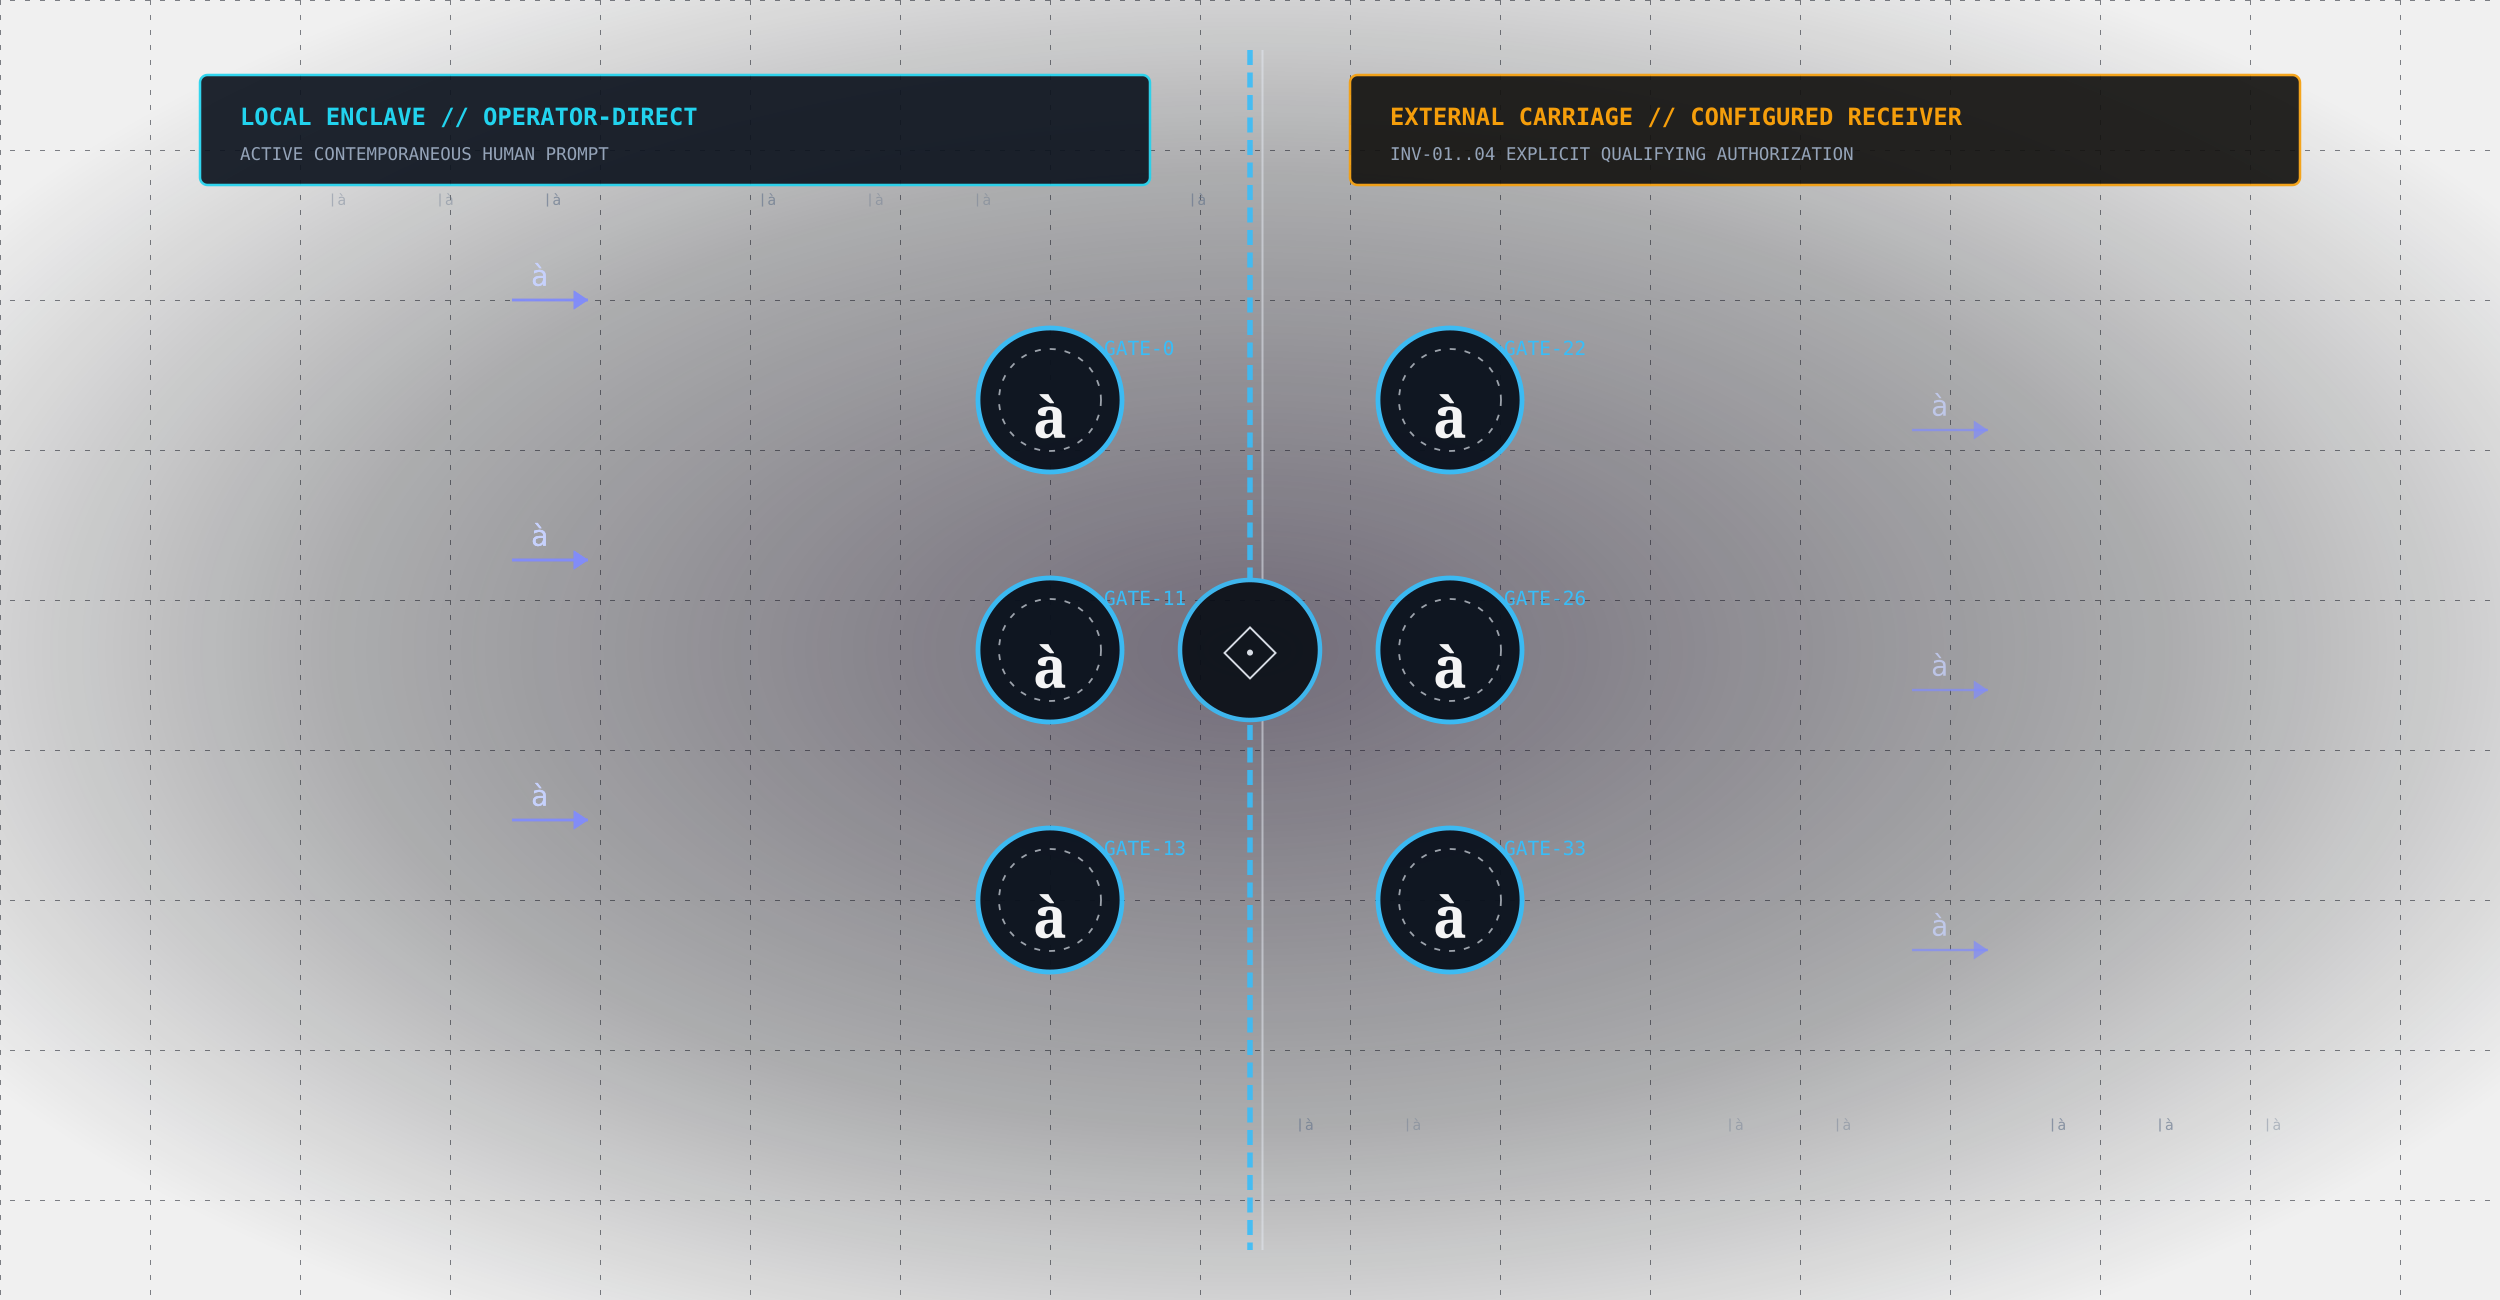
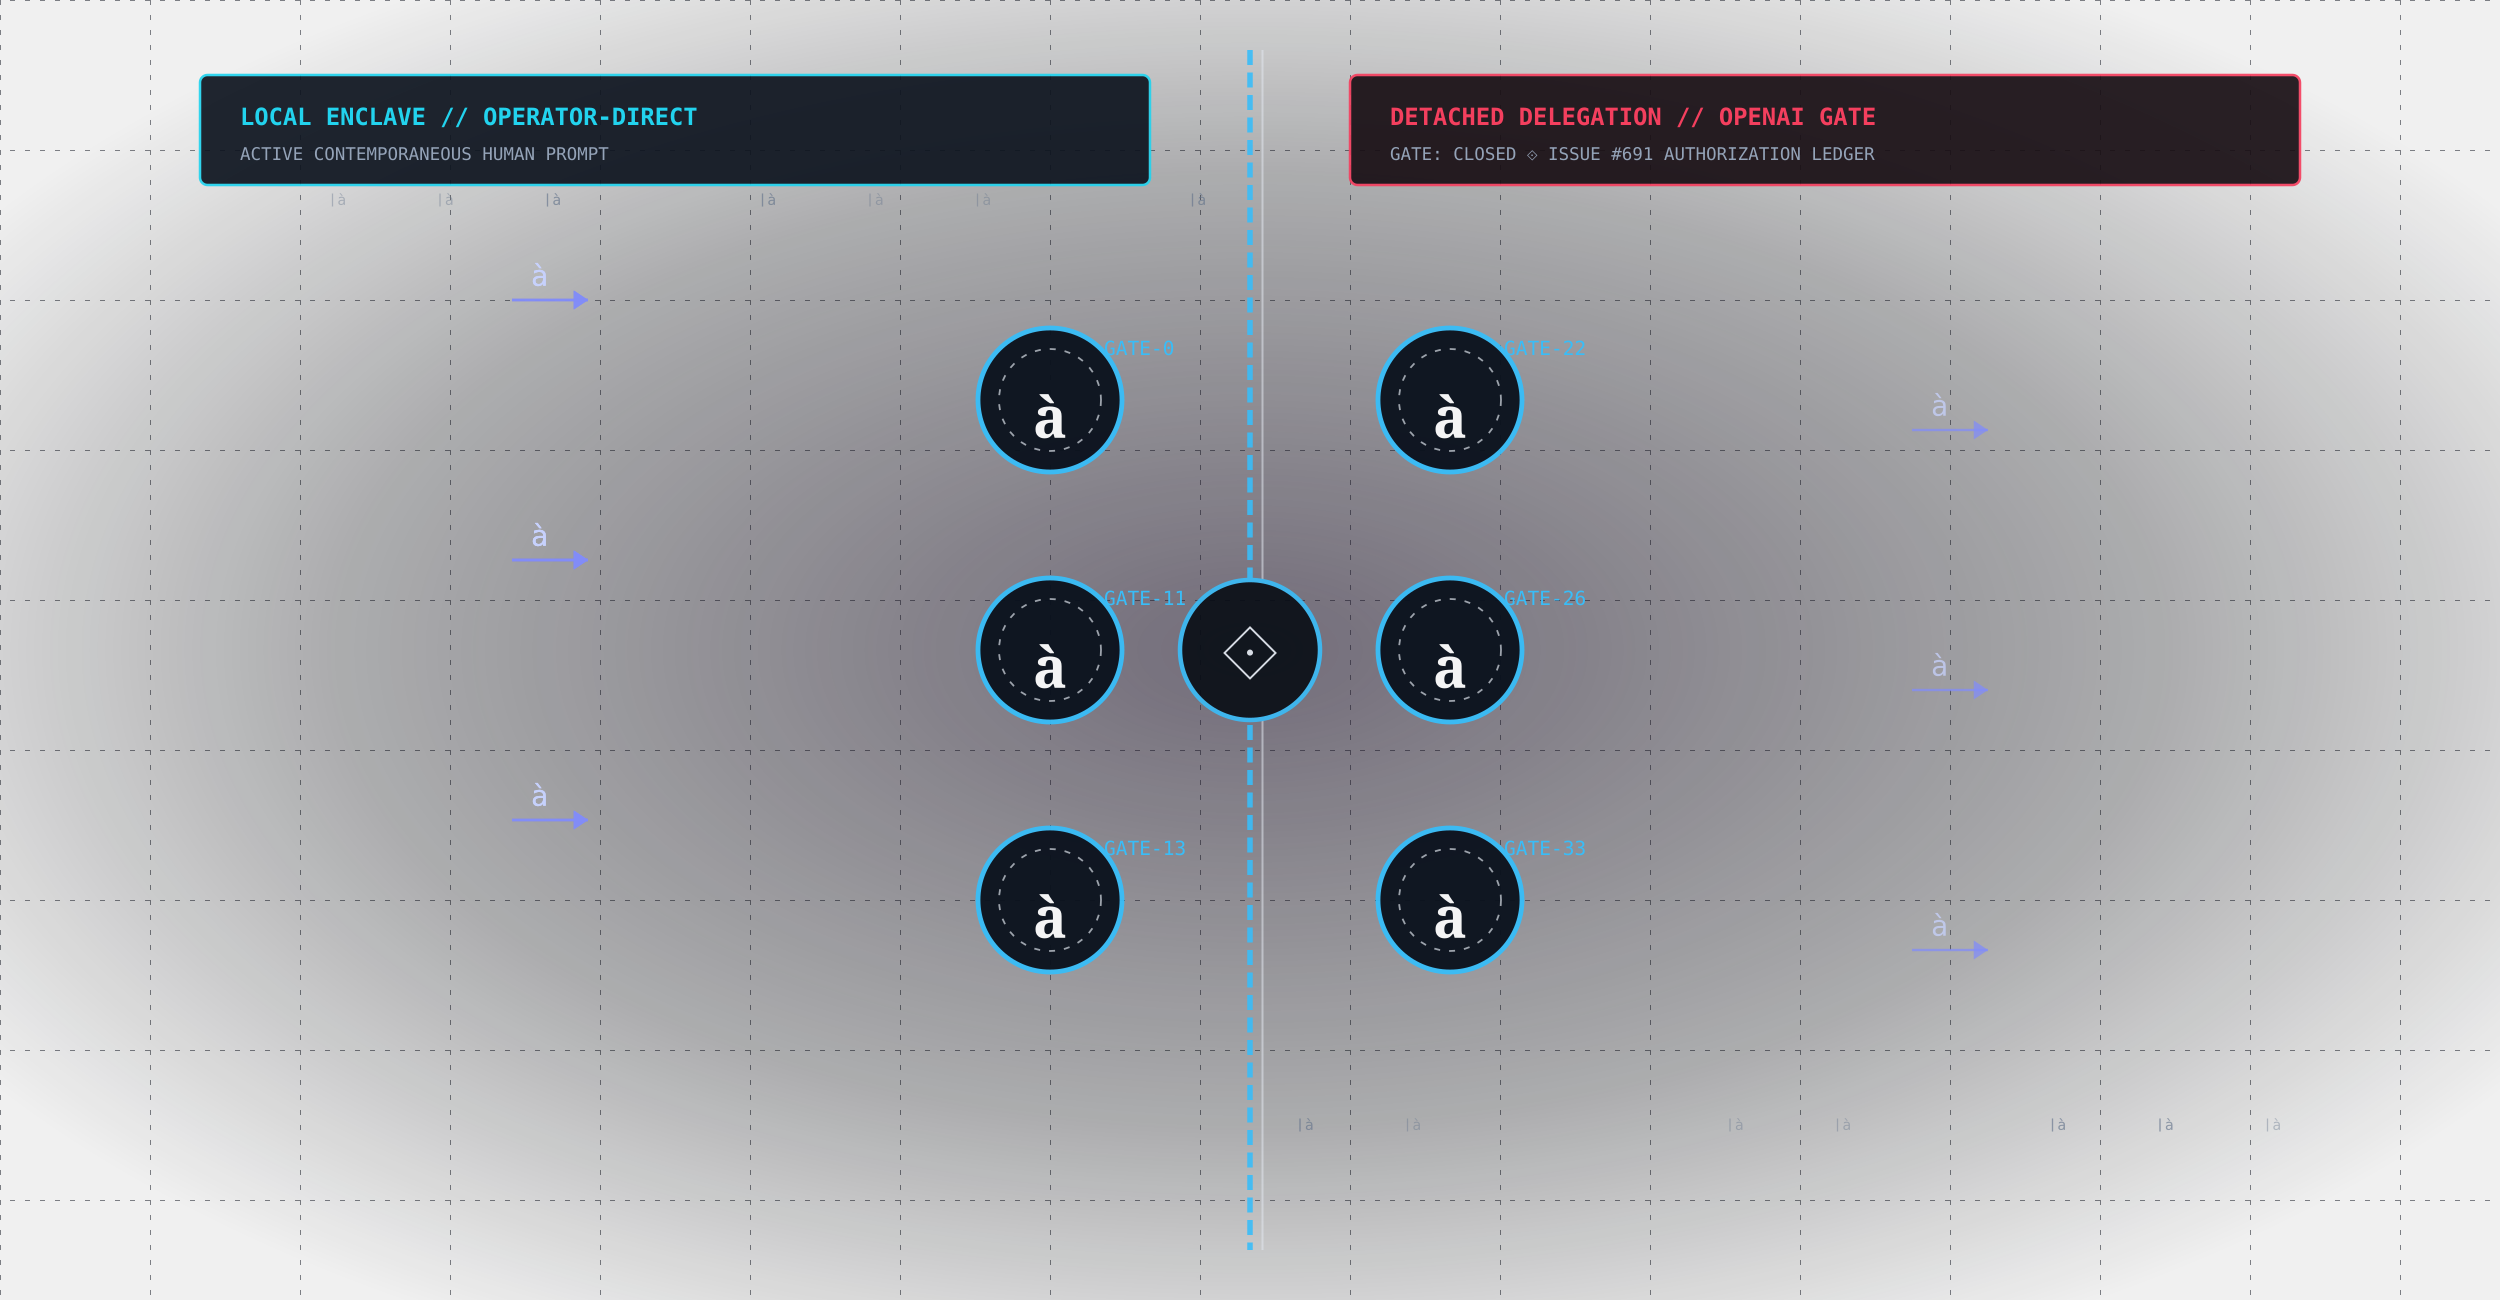
<svg xmlns="http://www.w3.org/2000/svg" viewBox="0 0 1000 520" width="1000" height="520" style="background:#06070a;">
  <defs>
    <pattern id="coutureTectonicGrid" width="60" height="60" patternUnits="userSpaceOnUse">
      <path d="M 60 0 L 0 0 0 60" fill="none" stroke="#141824" stroke-width="0.6" stroke-dasharray="2 4" />
    </pattern>
    <linearGradient id="coutureSilk" x1="0%" y1="0%" x2="100%" y2="100%">
      <stop offset="0%" stop-color="#c4b5fd" />
      <stop offset="50%" stop-color="#f59e0b" />
      <stop offset="100%" stop-color="#f43f5e" />
    </linearGradient>
    <radialGradient id="coutureAura" cx="50%" cy="50%" r="60%">
      <stop offset="0%" stop-color="#1f142b" stop-opacity="0.6" />
      <stop offset="60%" stop-color="#0a0c12" stop-opacity="0.3" />
      <stop offset="100%" stop-color="#06070a" stop-opacity="0" />
    </radialGradient>
    <radialGradient id="amberRestAura" cx="50%" cy="50%" r="55%">
      <stop offset="0%" stop-color="#2d1a08" stop-opacity="0.7" />
      <stop offset="70%" stop-color="#0d0e12" stop-opacity="0.25" />
      <stop offset="100%" stop-color="#06070a" stop-opacity="0" />
    </radialGradient>
  </defs>
  <rect width="100%" height="100%" fill="url(#coutureTectonicGrid)" opacity="0.7" />
  <rect width="100%" height="100%" fill="url(#coutureAura)" />
  <g class="couture-field-flight" aria-hidden="true" data-active-relation="gathering" data-jurisdiction="authorization_boundary" data-visual-direction="directors_cut">
    <g class="boundary-gate" transform="translate(420 160) rotate(0) scale(1.2) translate(-420 -160)">
      <circle cx="420" cy="160" r="24" fill="#09111c" stroke="#38bdf8" stroke-width="1.6" opacity="0.95" />
      <circle cx="420" cy="160" r="17" fill="none" stroke="#e2e8f0" stroke-width="0.6" stroke-dasharray="2 3" opacity="0.665" />
      <text x="420" y="166" font-size="19" font-family="'Cinzel', serif" font-weight="900" fill="#ffffff" opacity="0.95" text-anchor="middle" dominant-baseline="middle">à</text>
      <text x="438" y="145" font-size="6.5" font-family="'JetBrains Mono', monospace" fill="#38bdf8">GATE-0</text>
    </g>
    <g class="boundary-vernier" transform="translate(133 80) rotate(0) scale(0.65) translate(-133 -80)">
      <line x1="133" y1="76" x2="133" y2="84" stroke="#64748b" stroke-width="0.8" opacity="0.4" />
      <text x="136" y="83" font-size="9" font-family="'PingFang SC', monospace" fill="#64748b" opacity="0.4">à</text>
    </g>
    <g class="boundary-vernier" transform="translate(176 80) rotate(0) scale(0.65) translate(-176 -80)">
      <line x1="176" y1="76" x2="176" y2="84" stroke="#64748b" stroke-width="0.8" opacity="0.4" />
      <text x="179" y="83" font-size="9" font-family="'PingFang SC', monospace" fill="#64748b" opacity="0.4">à</text>
    </g>
    <g class="boundary-vernier" transform="translate(219 80) rotate(0) scale(0.65) translate(-219 -80)">
      <line x1="219" y1="76" x2="219" y2="84" stroke="#64748b" stroke-width="0.8" opacity="0.4" />
      <text x="222" y="83" font-size="9" font-family="'PingFang SC', monospace" fill="#64748b" opacity="0.4">à</text>
    </g>
    <g class="boundary-vector" transform="translate(220 328) rotate(0) scale(0.95) translate(-220 -328)">
      <line x1="204" y1="328" x2="236" y2="328" stroke="#818cf8" stroke-width="1" opacity="0.75" />
      <polygon points="236,328 230,324 230,332" fill="#818cf8" opacity="0.75" />
      <text x="212" y="322" font-size="12" font-family="'PingFang SC', monospace" fill="#c7d2fe" opacity="0.75">à</text>
    </g>
    <g class="boundary-vernier" transform="translate(305 80) rotate(0) scale(0.65) translate(-305 -80)">
      <line x1="305" y1="76" x2="305" y2="84" stroke="#64748b" stroke-width="0.8" opacity="0.4" />
      <text x="308" y="83" font-size="9" font-family="'PingFang SC', monospace" fill="#64748b" opacity="0.4">à</text>
    </g>
    <g class="boundary-vernier" transform="translate(348 80) rotate(0) scale(0.65) translate(-348 -80)">
      <line x1="348" y1="76" x2="348" y2="84" stroke="#64748b" stroke-width="0.8" opacity="0.4" />
      <text x="351" y="83" font-size="9" font-family="'PingFang SC', monospace" fill="#64748b" opacity="0.4">à</text>
    </g>
    <g class="boundary-vector" transform="translate(780 172) rotate(0) scale(0.95) translate(-780 -172)">
      <line x1="764" y1="172" x2="796" y2="172" stroke="#818cf8" stroke-width="1" opacity="0.75" />
      <polygon points="796,172 790,168 790,176" fill="#818cf8" opacity="0.75" />
      <text x="772" y="166" font-size="12" font-family="'PingFang SC', monospace" fill="#c7d2fe" opacity="0.75">à</text>
    </g>
    <g class="boundary-vector" transform="translate(220 224) rotate(0) scale(0.95) translate(-220 -224)">
      <line x1="204" y1="224" x2="236" y2="224" stroke="#818cf8" stroke-width="1" opacity="0.75" />
      <polygon points="236,224 230,220 230,228" fill="#818cf8" opacity="0.75" />
      <text x="212" y="218" font-size="12" font-family="'PingFang SC', monospace" fill="#c7d2fe" opacity="0.75">à</text>
    </g>
    <g class="boundary-vernier" transform="translate(477 80) rotate(0) scale(0.65) translate(-477 -80)">
      <line x1="477" y1="76" x2="477" y2="84" stroke="#64748b" stroke-width="0.8" opacity="0.4" />
      <text x="480" y="83" font-size="9" font-family="'PingFang SC', monospace" fill="#64748b" opacity="0.4">à</text>
    </g>
    <g class="boundary-vernier" transform="translate(520 450) rotate(0) scale(0.65) translate(-520 -450)">
      <line x1="520" y1="446" x2="520" y2="454" stroke="#64748b" stroke-width="0.8" opacity="0.4" />
      <text x="523" y="453" font-size="9" font-family="'PingFang SC', monospace" fill="#64748b" opacity="0.4">à</text>
    </g>
    <g class="boundary-gate" transform="translate(420 260) rotate(0) scale(1.2) translate(-420 -260)">
      <circle cx="420" cy="260" r="24" fill="#09111c" stroke="#38bdf8" stroke-width="1.6" opacity="0.95" />
      <circle cx="420" cy="260" r="17" fill="none" stroke="#e2e8f0" stroke-width="0.6" stroke-dasharray="2 3" opacity="0.665" />
      <text x="420" y="266" font-size="19" font-family="'Cinzel', serif" font-weight="900" fill="#ffffff" opacity="0.95" text-anchor="middle" dominant-baseline="middle">à</text>
      <text x="438" y="245" font-size="6.5" font-family="'JetBrains Mono', monospace" fill="#38bdf8">GATE-11</text>
    </g>
    <g class="boundary-vector" transform="translate(220 120) rotate(0) scale(0.95) translate(-220 -120)">
      <line x1="204" y1="120" x2="236" y2="120" stroke="#818cf8" stroke-width="1" opacity="0.75" />
      <polygon points="236,120 230,116 230,124" fill="#818cf8" opacity="0.75" />
      <text x="212" y="114" font-size="12" font-family="'PingFang SC', monospace" fill="#c7d2fe" opacity="0.75">à</text>
    </g>
    <g class="boundary-gate" transform="translate(420 360) rotate(0) scale(1.2) translate(-420 -360)">
      <circle cx="420" cy="360" r="24" fill="#09111c" stroke="#38bdf8" stroke-width="1.6" opacity="0.95" />
      <circle cx="420" cy="360" r="17" fill="none" stroke="#e2e8f0" stroke-width="0.6" stroke-dasharray="2 3" opacity="0.665" />
      <text x="420" y="366" font-size="19" font-family="'Cinzel', serif" font-weight="900" fill="#ffffff" opacity="0.95" text-anchor="middle" dominant-baseline="middle">à</text>
      <text x="438" y="345" font-size="6.5" font-family="'JetBrains Mono', monospace" fill="#38bdf8">GATE-13</text>
    </g>
    <g class="boundary-vector" transform="translate(220 224) rotate(0) scale(0.95) translate(-220 -224)">
      <line x1="204" y1="224" x2="236" y2="224" stroke="#818cf8" stroke-width="1" opacity="0.75" />
      <polygon points="236,224 230,220 230,228" fill="#818cf8" opacity="0.75" />
      <text x="212" y="218" font-size="12" font-family="'PingFang SC', monospace" fill="#c7d2fe" opacity="0.75">à</text>
    </g>
    <g class="boundary-vernier" transform="translate(735 450) rotate(0) scale(0.65) translate(-735 -450)">
      <line x1="735" y1="446" x2="735" y2="454" stroke="#64748b" stroke-width="0.8" opacity="0.4" />
      <text x="738" y="453" font-size="9" font-family="'PingFang SC', monospace" fill="#64748b" opacity="0.4">à</text>
    </g>
    <g class="boundary-vector" transform="translate(220 328) rotate(0) scale(0.95) translate(-220 -328)">
      <line x1="204" y1="328" x2="236" y2="328" stroke="#818cf8" stroke-width="1" opacity="0.75" />
      <polygon points="236,328 230,324 230,332" fill="#818cf8" opacity="0.75" />
      <text x="212" y="322" font-size="12" font-family="'PingFang SC', monospace" fill="#c7d2fe" opacity="0.75">à</text>
    </g>
    <g class="boundary-vernier" transform="translate(821 450) rotate(0) scale(0.65) translate(-821 -450)">
      <line x1="821" y1="446" x2="821" y2="454" stroke="#64748b" stroke-width="0.8" opacity="0.4" />
      <text x="824" y="453" font-size="9" font-family="'PingFang SC', monospace" fill="#64748b" opacity="0.4">à</text>
    </g>
    <g class="boundary-vernier" transform="translate(864 450) rotate(0) scale(0.65) translate(-864 -450)">
      <line x1="864" y1="446" x2="864" y2="454" stroke="#64748b" stroke-width="0.8" opacity="0.4" />
      <text x="867" y="453" font-size="9" font-family="'PingFang SC', monospace" fill="#64748b" opacity="0.4">à</text>
    </g>
    <g class="boundary-vernier" transform="translate(907 450) rotate(0) scale(0.65) translate(-907 -450)">
      <line x1="907" y1="446" x2="907" y2="454" stroke="#64748b" stroke-width="0.8" opacity="0.4" />
      <text x="910" y="453" font-size="9" font-family="'PingFang SC', monospace" fill="#64748b" opacity="0.4">à</text>
    </g>
    <g class="boundary-vector" transform="translate(220 224) rotate(0) scale(0.95) translate(-220 -224)">
      <line x1="204" y1="224" x2="236" y2="224" stroke="#818cf8" stroke-width="1" opacity="0.75" />
      <polygon points="236,224 230,220 230,228" fill="#818cf8" opacity="0.75" />
      <text x="212" y="218" font-size="12" font-family="'PingFang SC', monospace" fill="#c7d2fe" opacity="0.75">à</text>
    </g>
    <g class="boundary-vector" transform="translate(780 276) rotate(0) scale(0.95) translate(-780 -276)">
      <line x1="764" y1="276" x2="796" y2="276" stroke="#818cf8" stroke-width="1" opacity="0.75" />
      <polygon points="796,276 790,272 790,280" fill="#818cf8" opacity="0.75" />
      <text x="772" y="270" font-size="12" font-family="'PingFang SC', monospace" fill="#c7d2fe" opacity="0.75">à</text>
    </g>
    <g class="boundary-gate" transform="translate(580 160) rotate(0) scale(1.2) translate(-580 -160)">
      <circle cx="580" cy="160" r="24" fill="#09111c" stroke="#38bdf8" stroke-width="1.6" opacity="0.95" />
      <circle cx="580" cy="160" r="17" fill="none" stroke="#e2e8f0" stroke-width="0.6" stroke-dasharray="2 3" opacity="0.665" />
      <text x="580" y="166" font-size="19" font-family="'Cinzel', serif" font-weight="900" fill="#ffffff" opacity="0.95" text-anchor="middle" dominant-baseline="middle">à</text>
      <text x="598" y="145" font-size="6.5" font-family="'JetBrains Mono', monospace" fill="#38bdf8">GATE-22</text>
    </g>
    <g class="boundary-vernier" transform="translate(219 80) rotate(0) scale(0.65) translate(-219 -80)">
      <line x1="219" y1="76" x2="219" y2="84" stroke="#64748b" stroke-width="0.8" opacity="0.4" />
      <text x="222" y="83" font-size="9" font-family="'PingFang SC', monospace" fill="#64748b" opacity="0.4">à</text>
    </g>
    <g class="boundary-vector" transform="translate(220 120) rotate(0) scale(0.95) translate(-220 -120)">
      <line x1="204" y1="120" x2="236" y2="120" stroke="#818cf8" stroke-width="1" opacity="0.75" />
      <polygon points="236,120 230,116 230,124" fill="#818cf8" opacity="0.75" />
      <text x="212" y="114" font-size="12" font-family="'PingFang SC', monospace" fill="#c7d2fe" opacity="0.75">à</text>
    </g>
    <g class="boundary-vernier" transform="translate(305 80) rotate(0) scale(0.65) translate(-305 -80)">
      <line x1="305" y1="76" x2="305" y2="84" stroke="#64748b" stroke-width="0.8" opacity="0.4" />
      <text x="308" y="83" font-size="9" font-family="'PingFang SC', monospace" fill="#64748b" opacity="0.4">à</text>
    </g>
    <g class="boundary-gate" transform="translate(580 260) rotate(0) scale(1.2) translate(-580 -260)">
      <circle cx="580" cy="260" r="24" fill="#09111c" stroke="#38bdf8" stroke-width="1.6" opacity="0.95" />
      <circle cx="580" cy="260" r="17" fill="none" stroke="#e2e8f0" stroke-width="0.6" stroke-dasharray="2 3" opacity="0.665" />
      <text x="580" y="266" font-size="19" font-family="'Cinzel', serif" font-weight="900" fill="#ffffff" opacity="0.95" text-anchor="middle" dominant-baseline="middle">à</text>
      <text x="598" y="245" font-size="6.5" font-family="'JetBrains Mono', monospace" fill="#38bdf8">GATE-26</text>
    </g>
    <g class="boundary-vernier" transform="translate(391 80) rotate(0) scale(0.65) translate(-391 -80)">
      <line x1="391" y1="76" x2="391" y2="84" stroke="#64748b" stroke-width="0.8" opacity="0.4" />
      <text x="394" y="83" font-size="9" font-family="'PingFang SC', monospace" fill="#64748b" opacity="0.4">à</text>
    </g>
    <g class="boundary-vector" transform="translate(220 328) rotate(0) scale(0.95) translate(-220 -328)">
      <line x1="204" y1="328" x2="236" y2="328" stroke="#818cf8" stroke-width="1" opacity="0.75" />
      <polygon points="236,328 230,324 230,332" fill="#818cf8" opacity="0.75" />
      <text x="212" y="322" font-size="12" font-family="'PingFang SC', monospace" fill="#c7d2fe" opacity="0.75">à</text>
    </g>
    <g class="boundary-vernier" transform="translate(477 80) rotate(0) scale(0.65) translate(-477 -80)">
      <line x1="477" y1="76" x2="477" y2="84" stroke="#64748b" stroke-width="0.8" opacity="0.4" />
      <text x="480" y="83" font-size="9" font-family="'PingFang SC', monospace" fill="#64748b" opacity="0.4">à</text>
    </g>
    <g class="boundary-vernier" transform="translate(520 450) rotate(0) scale(0.65) translate(-520 -450)">
      <line x1="520" y1="446" x2="520" y2="454" stroke="#64748b" stroke-width="0.8" opacity="0.4" />
      <text x="523" y="453" font-size="9" font-family="'PingFang SC', monospace" fill="#64748b" opacity="0.4">à</text>
    </g>
    <g class="boundary-vernier" transform="translate(563 450) rotate(0) scale(0.65) translate(-563 -450)">
      <line x1="563" y1="446" x2="563" y2="454" stroke="#64748b" stroke-width="0.8" opacity="0.4" />
      <text x="566" y="453" font-size="9" font-family="'PingFang SC', monospace" fill="#64748b" opacity="0.4">à</text>
    </g>
    <g class="boundary-vector" transform="translate(220 224) rotate(0) scale(0.95) translate(-220 -224)">
      <line x1="204" y1="224" x2="236" y2="224" stroke="#818cf8" stroke-width="1" opacity="0.75" />
      <polygon points="236,224 230,220 230,228" fill="#818cf8" opacity="0.75" />
      <text x="212" y="218" font-size="12" font-family="'PingFang SC', monospace" fill="#c7d2fe" opacity="0.75">à</text>
    </g>
    <g class="boundary-gate" transform="translate(580 360) rotate(0) scale(1.2) translate(-580 -360)">
      <circle cx="580" cy="360" r="24" fill="#09111c" stroke="#38bdf8" stroke-width="1.6" opacity="0.95" />
      <circle cx="580" cy="360" r="17" fill="none" stroke="#e2e8f0" stroke-width="0.6" stroke-dasharray="2 3" opacity="0.665" />
      <text x="580" y="366" font-size="19" font-family="'Cinzel', serif" font-weight="900" fill="#ffffff" opacity="0.95" text-anchor="middle" dominant-baseline="middle">à</text>
      <text x="598" y="345" font-size="6.5" font-family="'JetBrains Mono', monospace" fill="#38bdf8">GATE-33</text>
    </g>
    <g class="boundary-vernier" transform="translate(692 450) rotate(0) scale(0.65) translate(-692 -450)">
      <line x1="692" y1="446" x2="692" y2="454" stroke="#64748b" stroke-width="0.8" opacity="0.4" />
      <text x="695" y="453" font-size="9" font-family="'PingFang SC', monospace" fill="#64748b" opacity="0.4">à</text>
    </g>
    <g class="boundary-vector" transform="translate(780 380) rotate(0) scale(0.95) translate(-780 -380)">
      <line x1="764" y1="380" x2="796" y2="380" stroke="#818cf8" stroke-width="1" opacity="0.75" />
      <polygon points="796,380 790,376 790,384" fill="#818cf8" opacity="0.75" />
      <text x="772" y="374" font-size="12" font-family="'PingFang SC', monospace" fill="#c7d2fe" opacity="0.75">à</text>
    </g>
    <g class="boundary-vector" transform="translate(220 120) rotate(0) scale(0.95) translate(-220 -120)">
      <line x1="204" y1="120" x2="236" y2="120" stroke="#818cf8" stroke-width="1" opacity="0.75" />
      <polygon points="236,120 230,116 230,124" fill="#818cf8" opacity="0.75" />
      <text x="212" y="114" font-size="12" font-family="'PingFang SC', monospace" fill="#c7d2fe" opacity="0.75">à</text>
    </g>
    <g class="boundary-vernier" transform="translate(821 450) rotate(0) scale(0.65) translate(-821 -450)">
      <line x1="821" y1="446" x2="821" y2="454" stroke="#64748b" stroke-width="0.8" opacity="0.4" />
      <text x="824" y="453" font-size="9" font-family="'PingFang SC', monospace" fill="#64748b" opacity="0.4">à</text>
    </g>
    <g class="boundary-vernier" transform="translate(864 450) rotate(0) scale(0.65) translate(-864 -450)">
      <line x1="864" y1="446" x2="864" y2="454" stroke="#64748b" stroke-width="0.8" opacity="0.4" />
      <text x="867" y="453" font-size="9" font-family="'PingFang SC', monospace" fill="#64748b" opacity="0.4">à</text>
    </g>
  </g>
  <g class="boundary-threshold" opacity="0.9">
    <line x1="500" y1="20" x2="500" y2="500" stroke="#38bdf8" stroke-width="2.2" stroke-dasharray="6 3" />
    <line x1="505" y1="20" x2="505" y2="500" stroke="#e2e8f0" stroke-width="0.8" opacity="0.6" />
    <circle cx="500" cy="260" r="28" fill="#070c14" stroke="#38bdf8" stroke-width="1.8" />
    <text x="500" y="268" font-size="22" font-family="'Cinzel', serif" fill="#e2e8f0" text-anchor="middle">⟐</text>
  </g>
  <g class="boundary-headers">
    <rect x="80" y="30" width="380" height="44" fill="#0d141e" stroke="#22d3ee" stroke-width="1" rx="3" opacity="0.92" />
    <text x="96" y="50" font-size="9.5" font-family="'JetBrains Mono', monospace" font-weight="700" fill="#22d3ee">LOCAL ENCLAVE // OPERATOR-DIRECT</text>
    <text x="96" y="64" font-size="7" font-family="'JetBrains Mono', monospace" fill="#94a3b8">ACTIVE CONTEMPORANEOUS HUMAN PROMPT</text>
-     <rect x="540" y="30" width="380" height="44" fill="#141210" stroke="#f59e0b" stroke-width="1" rx="3" opacity="0.92" />
-     <text x="556" y="50" font-size="9.5" font-family="'JetBrains Mono', monospace" font-weight="700" fill="#f59e0b">EXTERNAL CARRIAGE // CONFIGURED RECEIVER</text>
-     <text x="556" y="64" font-size="7" font-family="'JetBrains Mono', monospace" fill="#94a3b8">INV-01..04 EXPLICIT QUALIFYING AUTHORIZATION</text>
+     <rect x="540" y="30" width="380" height="44" fill="#180e14" stroke="#f43f5e" stroke-width="1" rx="3" opacity="0.92" />
+     <text x="556" y="50" font-size="9.5" font-family="'JetBrains Mono', monospace" font-weight="700" fill="#f43f5e">DETACHED DELEGATION // OPENAI GATE</text>
+     <text x="556" y="64" font-size="7" font-family="'JetBrains Mono', monospace" fill="#94a3b8">GATE: CLOSED ⟐ ISSUE #691 AUTHORIZATION LEDGER</text>
  </g>
</svg>
